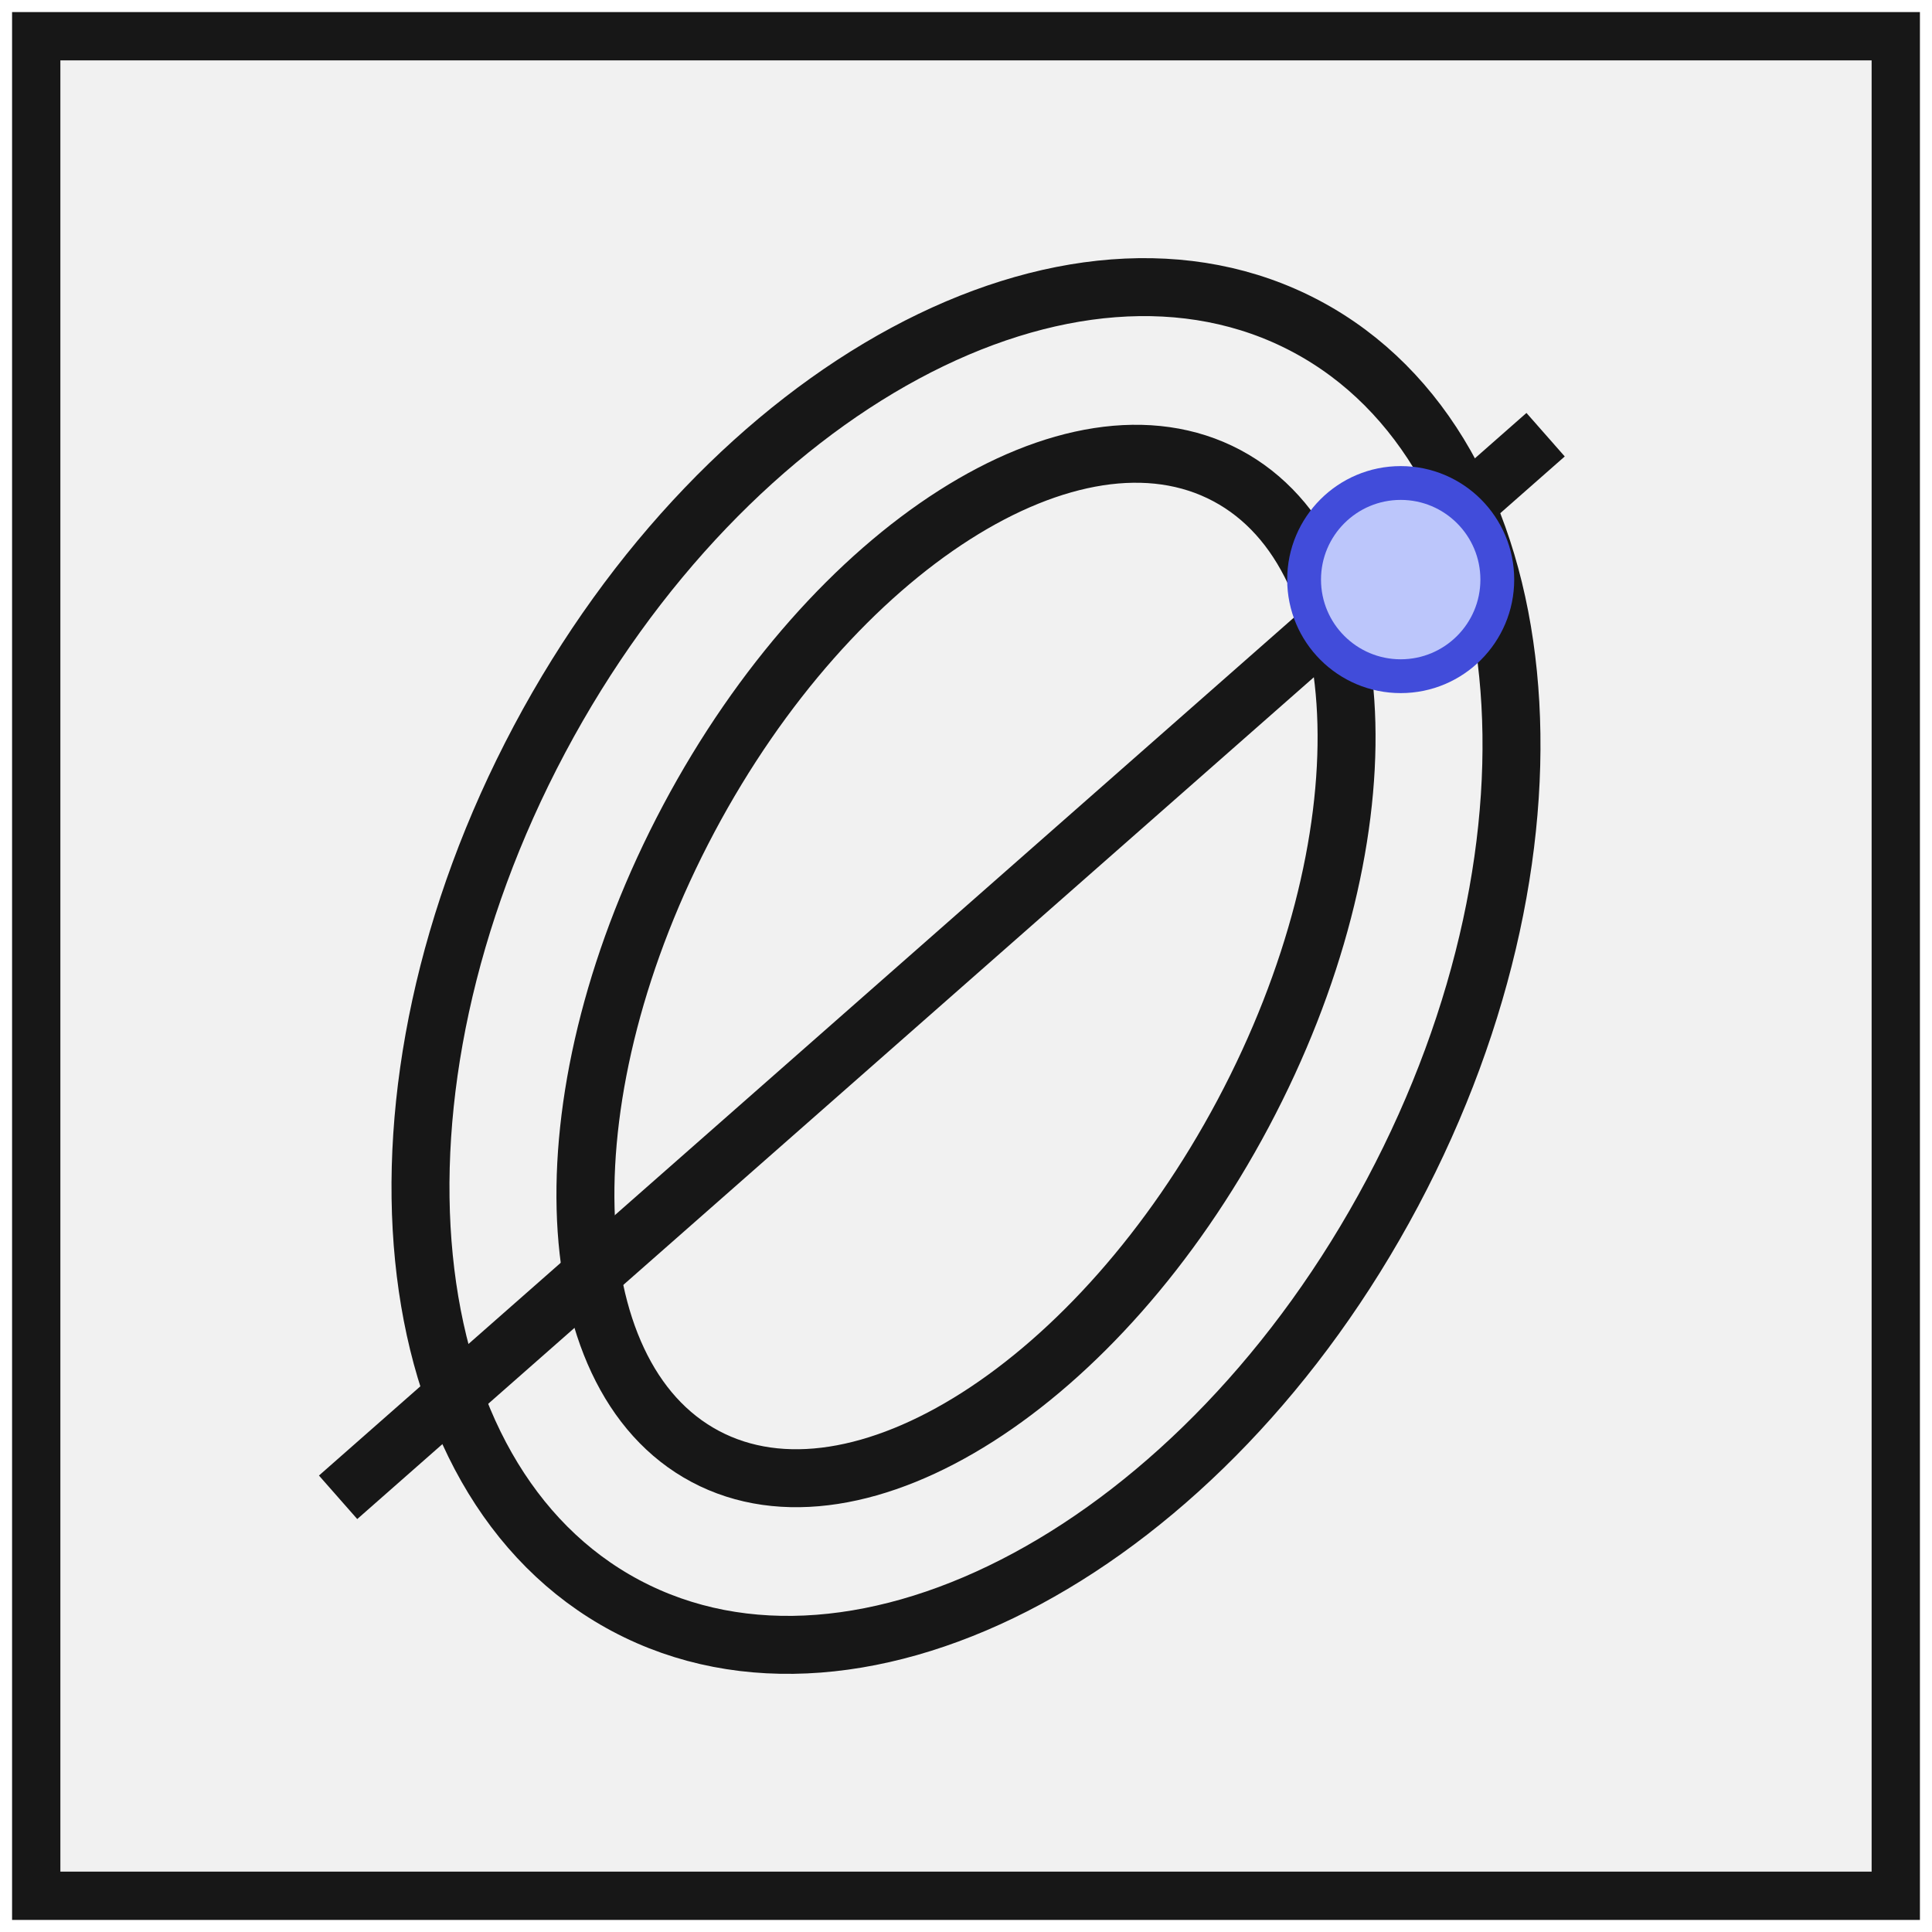
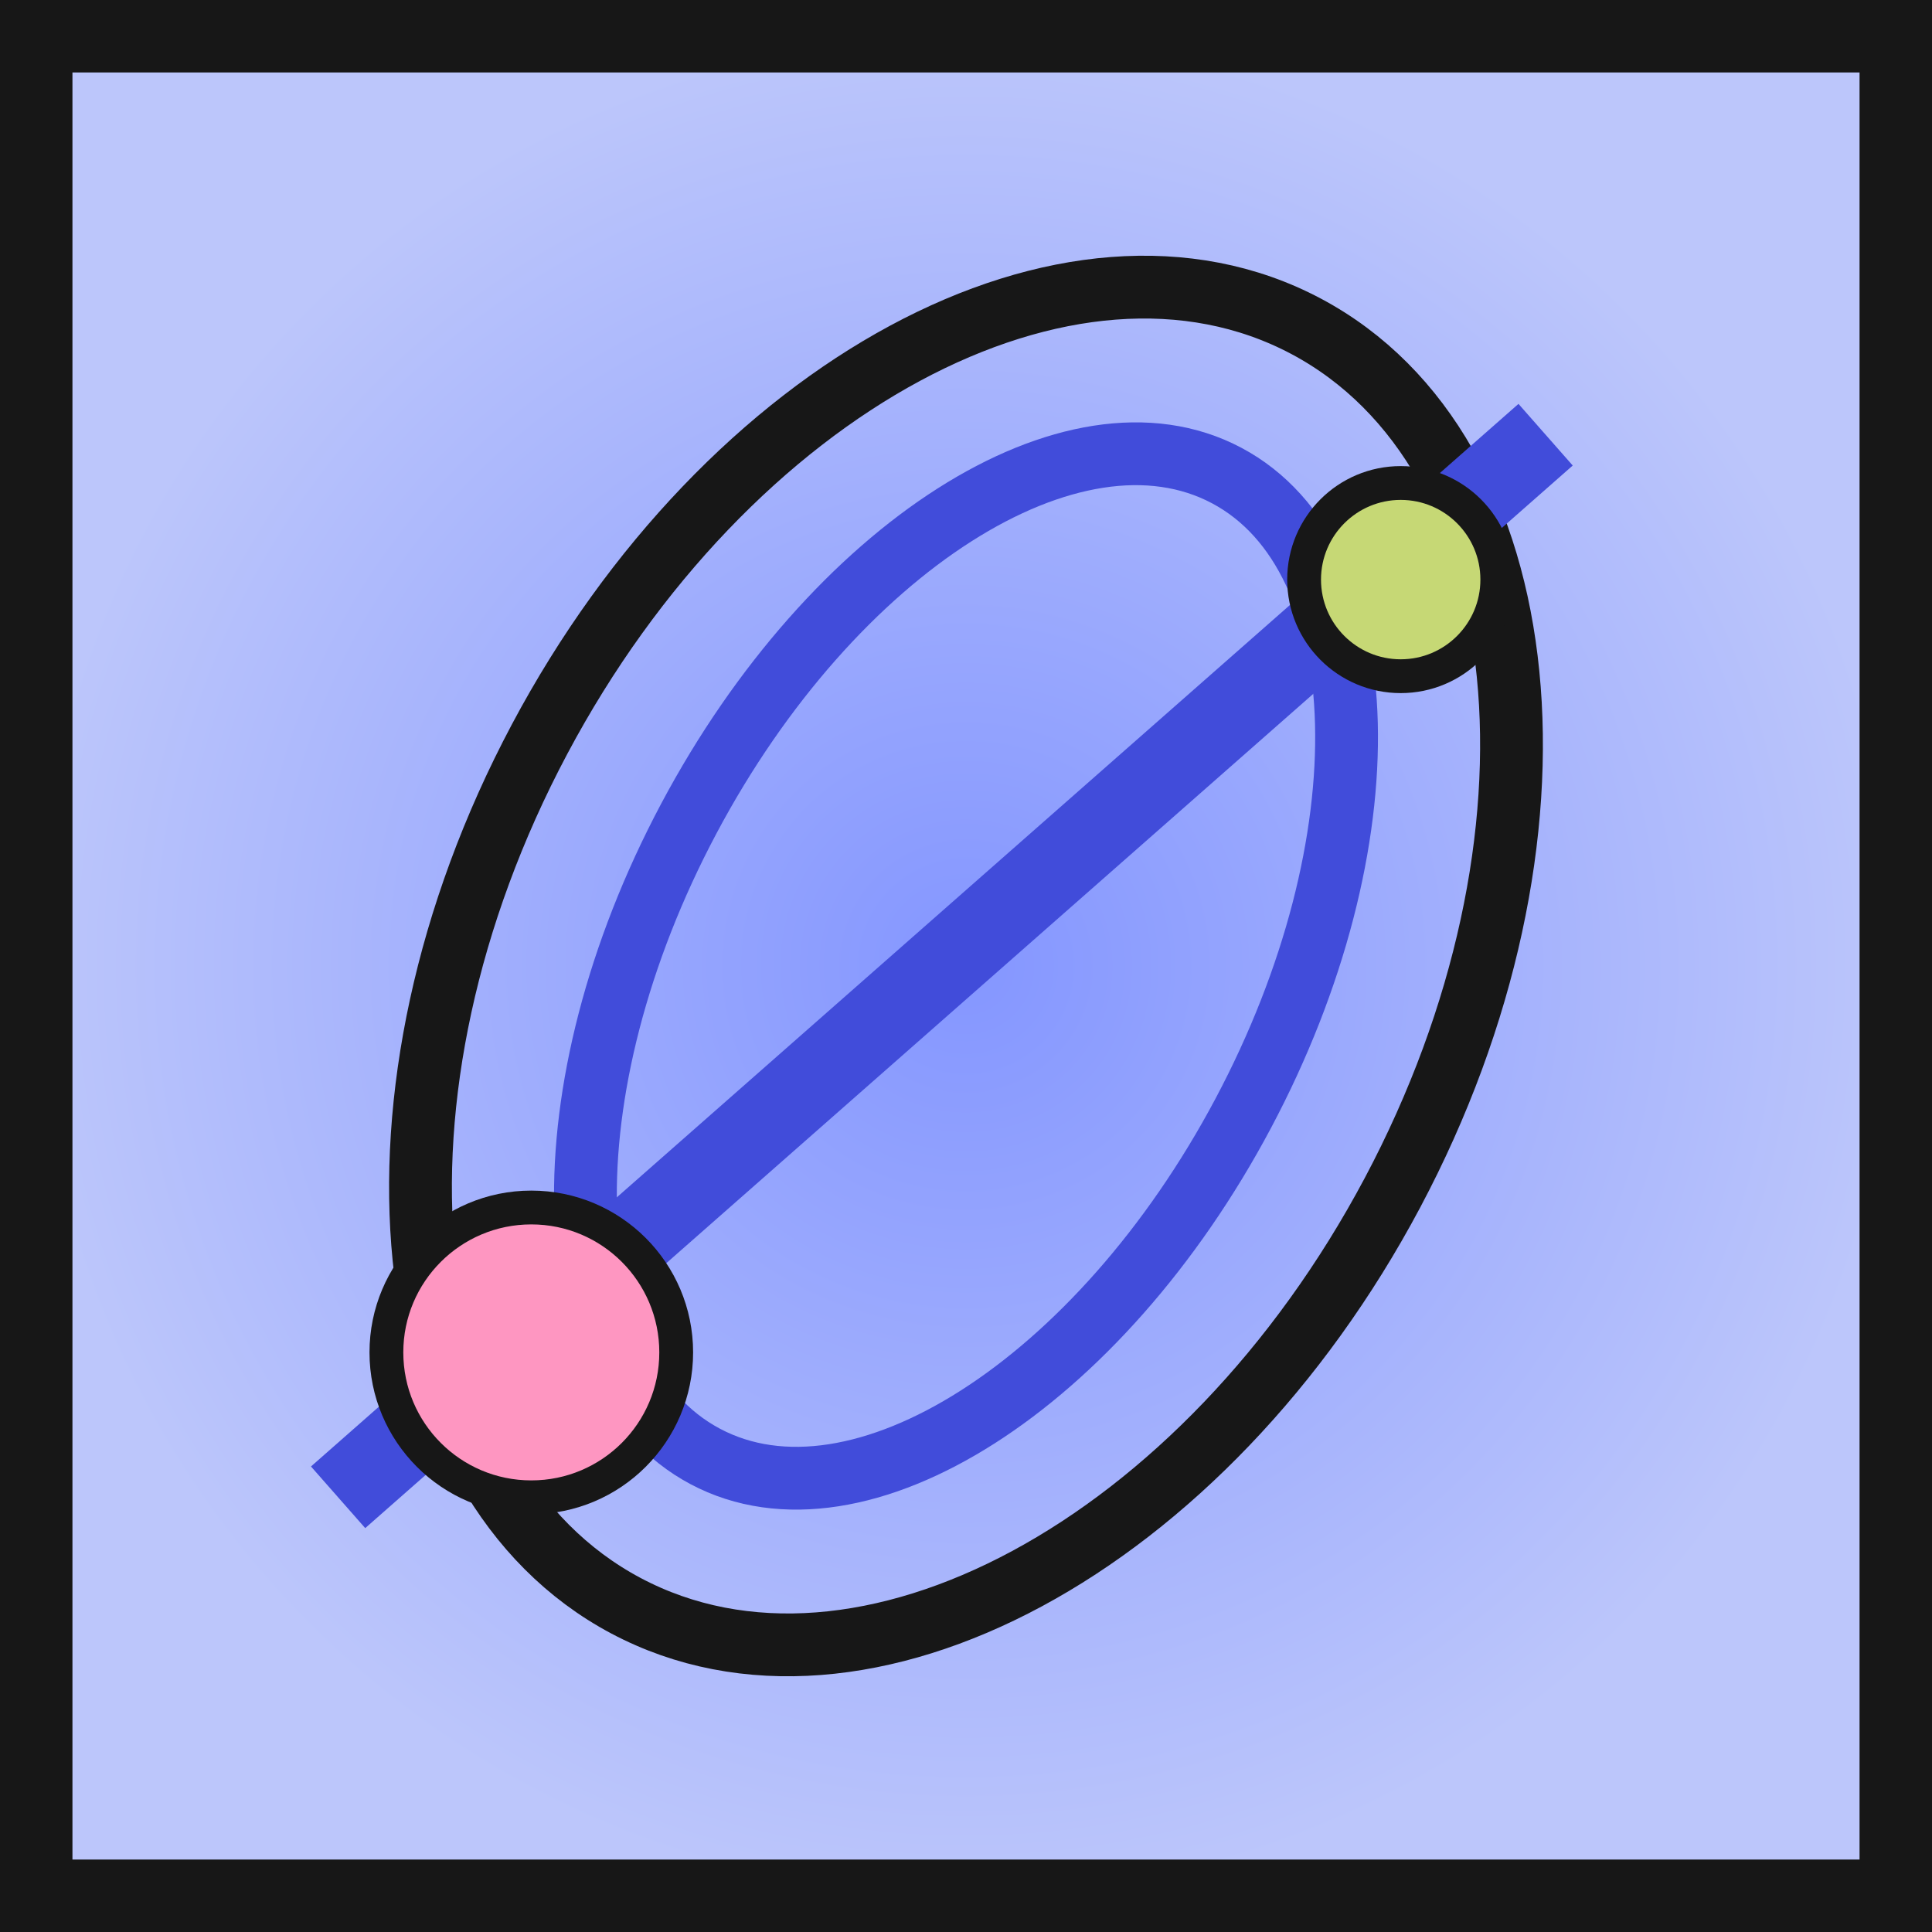
<svg xmlns="http://www.w3.org/2000/svg" viewBox="0 0 40 40">
-   <rect x=".75" y=".75" width="38.5" height="38.5" fill="#f1f1f1" stroke="#171717" stroke-width="1" />
-   <g transform="rotate(28 20 20)" fill="none" stroke="#171717" stroke-width="1.2">
-     <ellipse cx="20" cy="20" rx="10" ry="15" />
-     <ellipse cx="20" cy="20" rx="6.5" ry="11.5" />
+   <defs>
+     <radialGradient id="a">
+       <stop stop-color="#8496ff" />
+       <stop offset="1" stop-color="#bcc6fb" />
+     </radialGradient>
+   </defs>
+   <rect x=".75" y=".75" width="38.5" height="38.5" fill="url(#a)" stroke="#171717" stroke-width="1.5" />
+   <g transform="rotate(28 20 20)" fill="none">
+     <ellipse cx="20" cy="20" rx="10" ry="15" stroke="#171717" stroke-width="1.3" />
+     <ellipse cx="20" cy="20" rx="6.5" ry="11.5" stroke="#414cda" stroke-width="1.3" />
  </g>
-   <path d="M7 31 32 9" stroke="#171717" stroke-width="1.2" />
-   <circle cx="29" cy="12" r="2" fill="#bcc6fb" stroke="#414cda" stroke-width=".7" />
+   <path d="M7 31 32 9" stroke="#414cda" stroke-width="1.7" />
+   <circle cx="11" cy="28" r="3" fill="#fe96c1" stroke="#171717" stroke-width=".7" />
+   <circle cx="29" cy="12" r="2" fill="#c6d875" stroke="#171717" stroke-width=".7" />
</svg>
